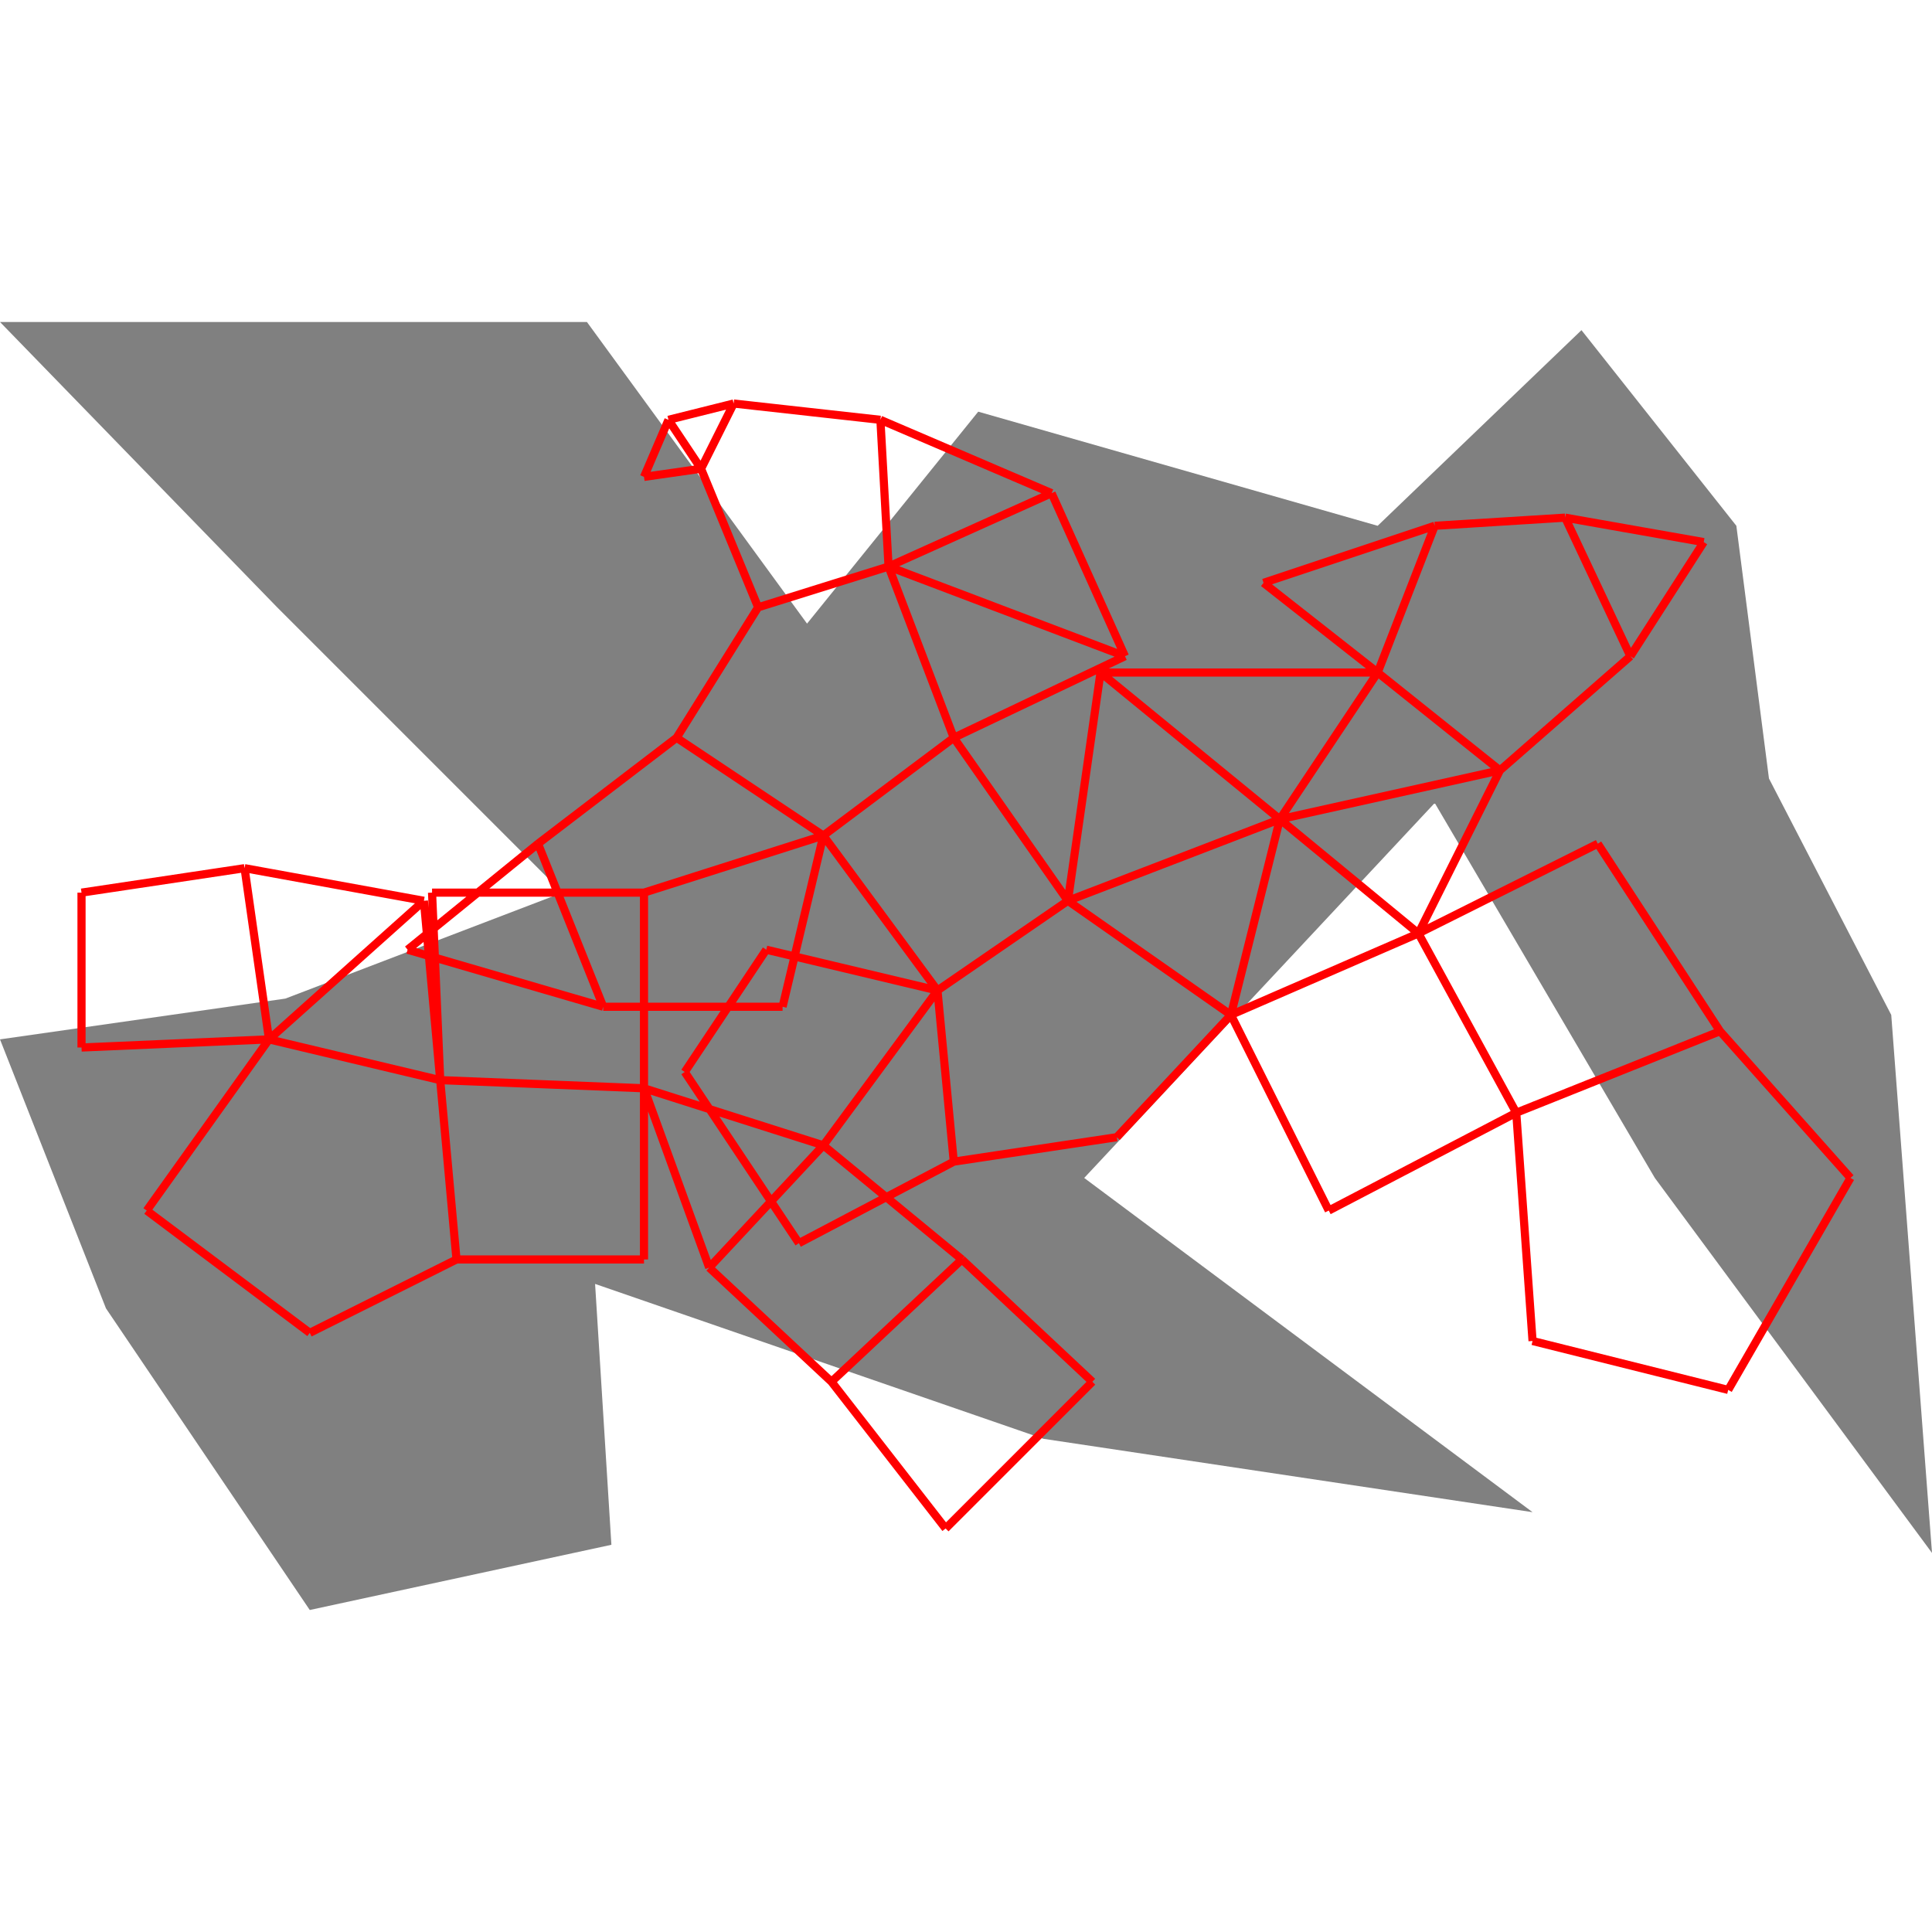
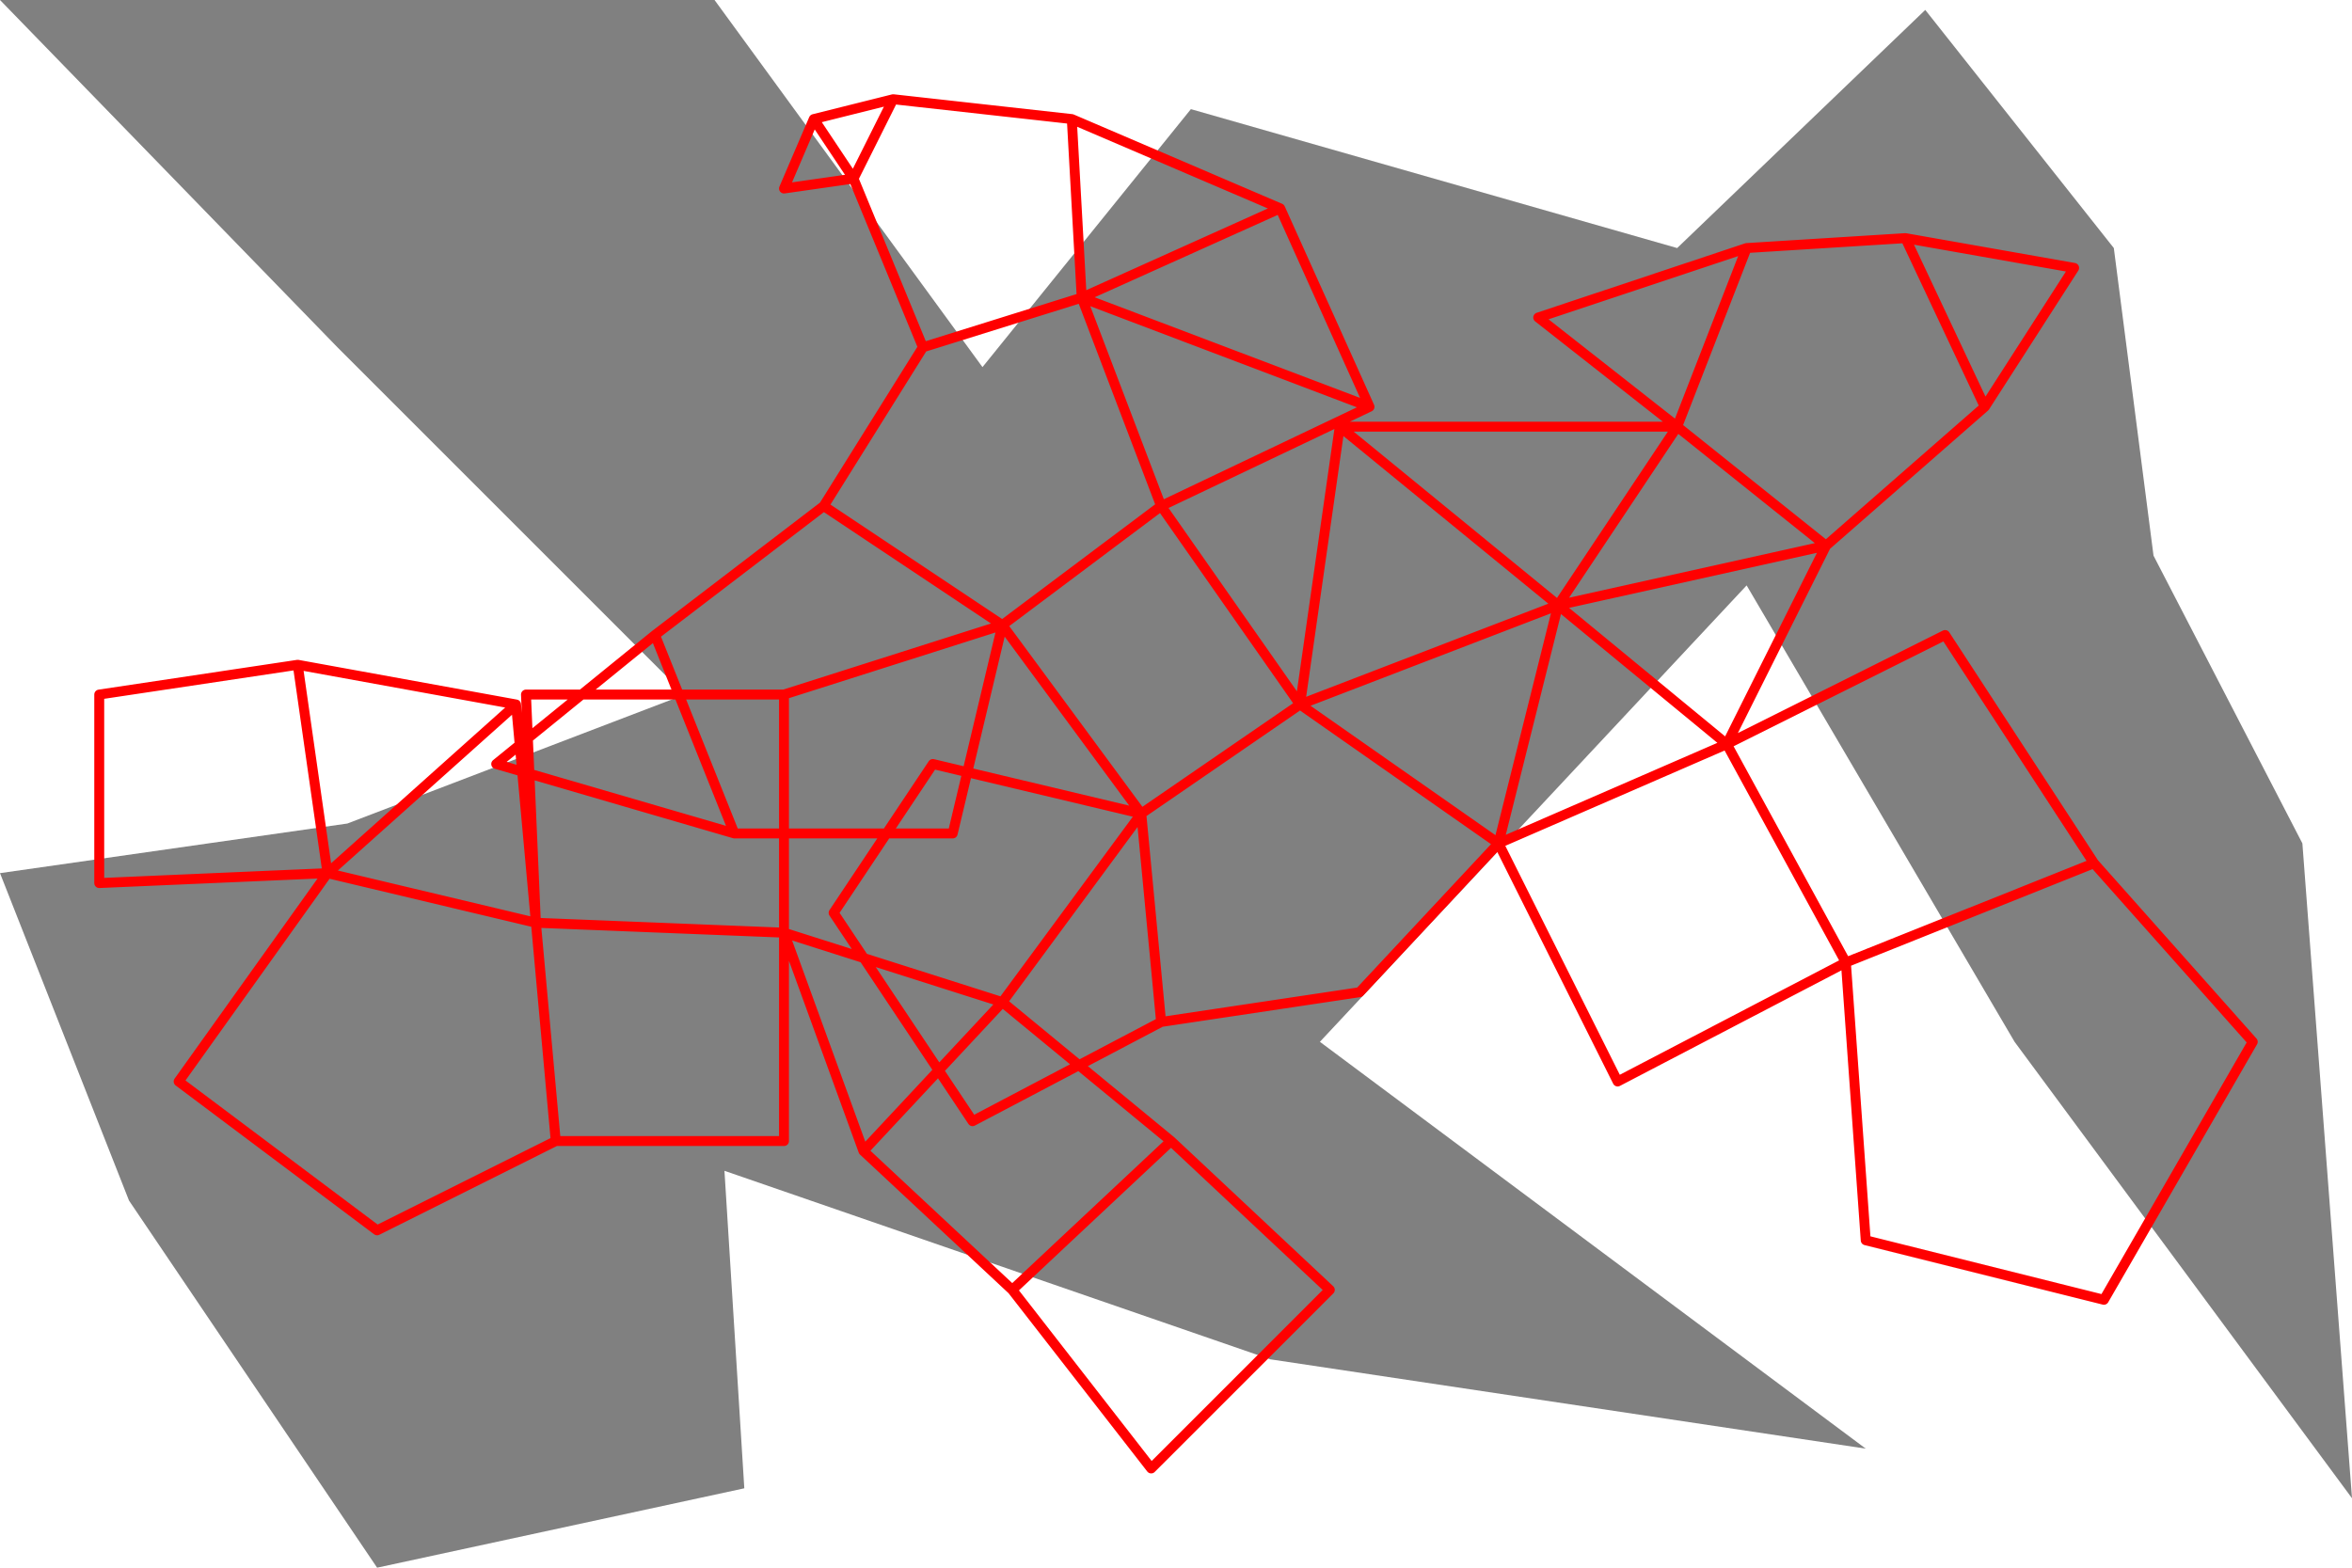
- <svg xmlns="http://www.w3.org/2000/svg" height="500" viewBox="0 0 237 158" width="500">
+ <svg xmlns="http://www.w3.org/2000/svg" viewBox="0 0 237 158" width="500">
  <polygon fill="grey" points="34,35 69,70 35,83 0,88 13,121 38,158 75,150 73,118 128,137 188,146 133,105 176,59 203,105 237,151 232,85 217,56 213,25 194,1 169,25 120,11 99,37 72,0 0,0 " />
-   <path d="M10 70L10 89M10 70L30 67M10 89L33 88M18 109L33 88M18 109L38 124M30 67L33 88M30 67L52 71M33 88L52 71M33 88L54 93M38 124L56 115M50 77L66 64M50 77L74 84M52 71L54 93M53 70L54 93M53 70L79 70M54 93L56 115M54 93L79 94M56 115L79 115M66 64L74 84M66 64L83 51M74 84L96 84M79 19L82 12M79 19L86 18M79 70L79 94M79 70L101 63M79 94L79 115M79 94L87 116M79 94L101 101M82 12L86 18M82 12L90 10M83 51L93 35M83 51L101 63M84 92L94 77M84 92L98 113M86 18L90 10M86 18L93 35M87 116L101 101M87 116L102 130M90 10L108 12M93 35L109 30M94 77L115 82M96 84L101 63M98 113L117 103M101 63L115 82M101 63L117 51M101 101L115 82M101 101L118 115M102 130L116 148M102 130L118 115M108 12L109 30M108 12L129 21M109 30L117 51M109 30L129 21M109 30L138 41M115 82L117 103M115 82L131 71M116 148L134 130M117 51L131 71M117 51L138 41M117 103L137 100M118 115L134 130M129 21L138 41M131 71L135 43M131 71L151 85M131 71L157 61M135 43L157 61M135 43L169 43M137 100L151 85M151 85L157 61M151 85L163 109M151 85L174 75M155 32L169 43M155 32L176 25M157 61L169 43M157 61L174 75M157 61L184 55M163 109L186 97M169 43L176 25M169 43L184 55M174 75L184 55M174 75L186 97M174 75L196 64M176 25L192 24M184 55L200 41M186 97L188 125M186 97L211 87M188 125L212 131M192 24L200 41M192 24L209 27M196 64L211 87M200 41L209 27M211 87L227 105M212 131L227 105" stroke="red" />
+   <path d="M10 70L10 89M10 70L30 67M10 89L33 88M18 109L33 88M18 109L38 124M30 67L33 88M30 67L52 71M33 88L52 71M33 88L54 93M38 124L56 115M50 77L66 64M50 77L74 84M52 71L54 93M53 70L54 93M53 70L79 70M54 93L56 115M54 93L79 94M56 115L79 115M66 64L74 84M66 64L83 51M74 84L96 84M79 19L82 12M79 19L86 18M79 70L79 94M79 70L101 63M79 94L79 115M79 94L87 116M79 94L101 101M82 12L86 18M82 12L90 10M83 51L93 35M83 51L101 63M84 92L94 77M84 92L98 113M86 18L90 10M86 18L93 35M87 116L101 101M87 116L102 130M90 10L108 12M93 35L109 30M94 77L115 82M96 84L101 63M98 113L117 103M101 63L115 82M101 63L117 51M101 101L115 82M101 101L118 115M102 130L116 148M102 130L118 115M108 12L109 30M108 12L129 21M109 30L117 51M109 30L129 21M109 30L138 41M115 82L117 103M115 82L131 71M116 148L134 130M117 51L131 71M117 51L138 41M117 103L137 100M118 115L134 130M129 21L138 41M131 71L135 43M131 71L151 85M131 71L157 61M135 43L157 61M135 43L169 43M137 100L151 85M151 85L157 61M151 85L163 109M151 85L174 75M155 32L169 43M155 32L176 25M157 61L169 43M157 61L174 75M157 61L184 55M163 109L186 97M169 43L176 25M169 43L184 55M174 75L184 55M174 75L186 97M174 75L196 64M176 25L192 24M184 55L200 41M186 97L188 125M186 97L211 87M188 125L212 131M192 24L200 41M192 24L209 27M196 64L211 87M200 41L209 27M211 87L227 105M212 131L227 105" style="fill:none;stroke:#ff0000;stroke-linecap:round" />
</svg>
